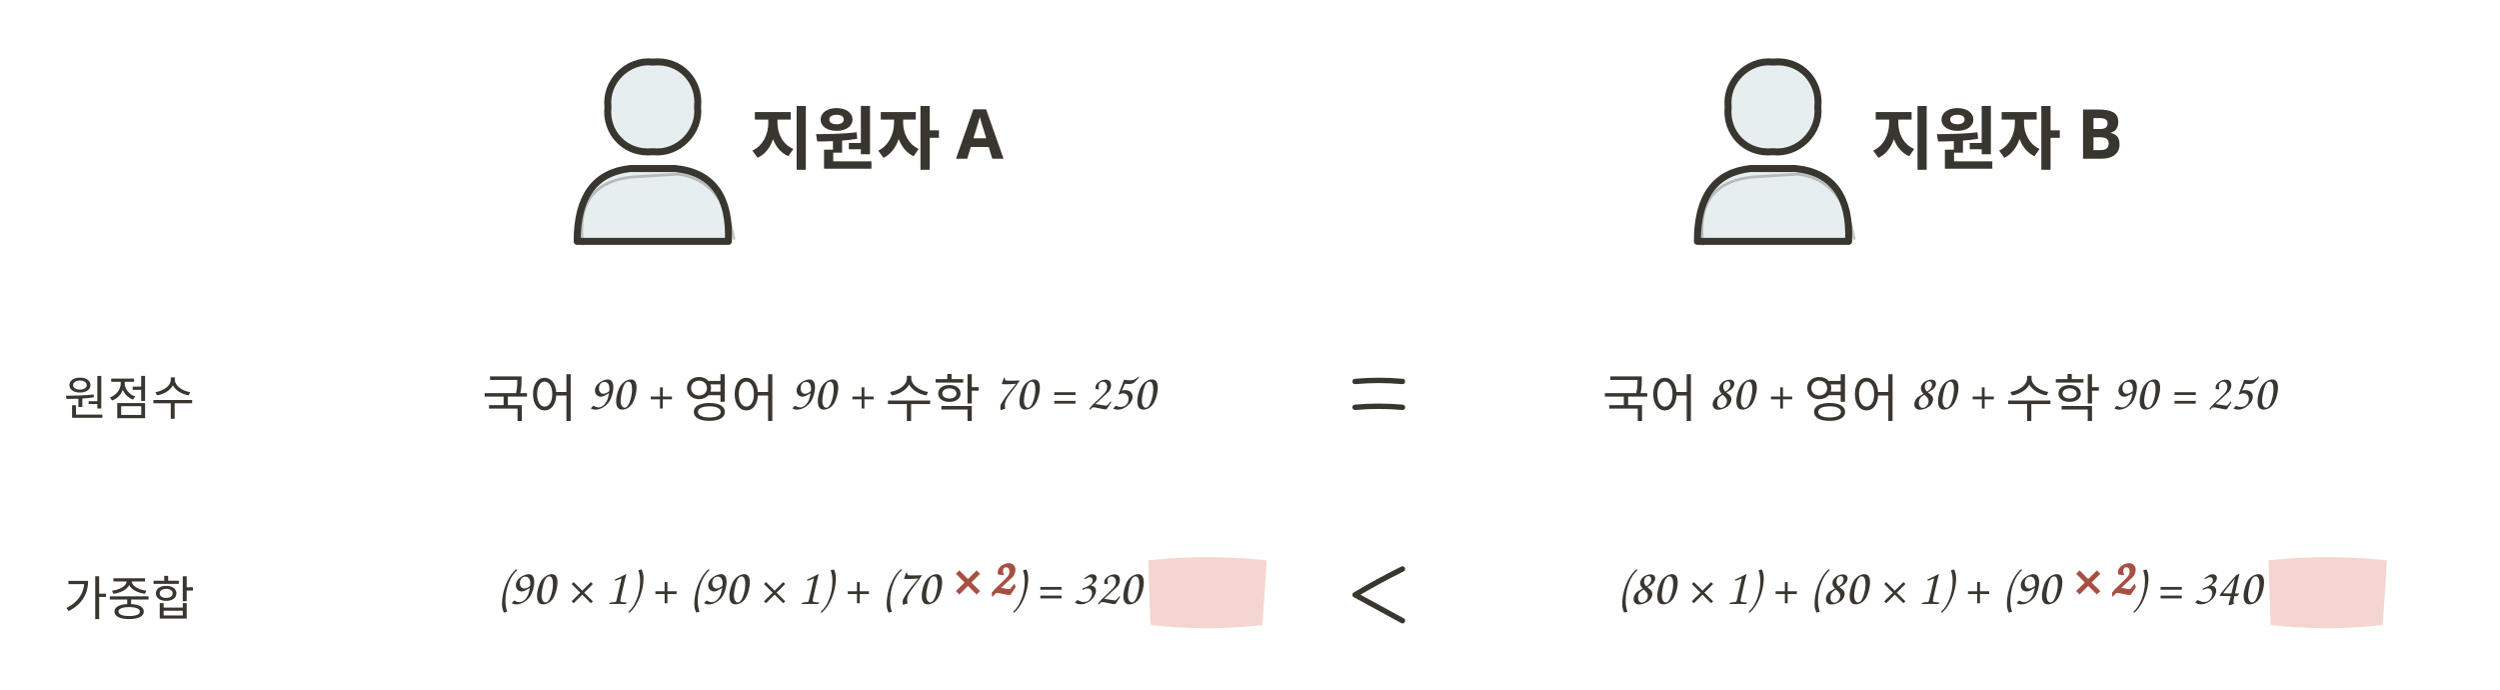
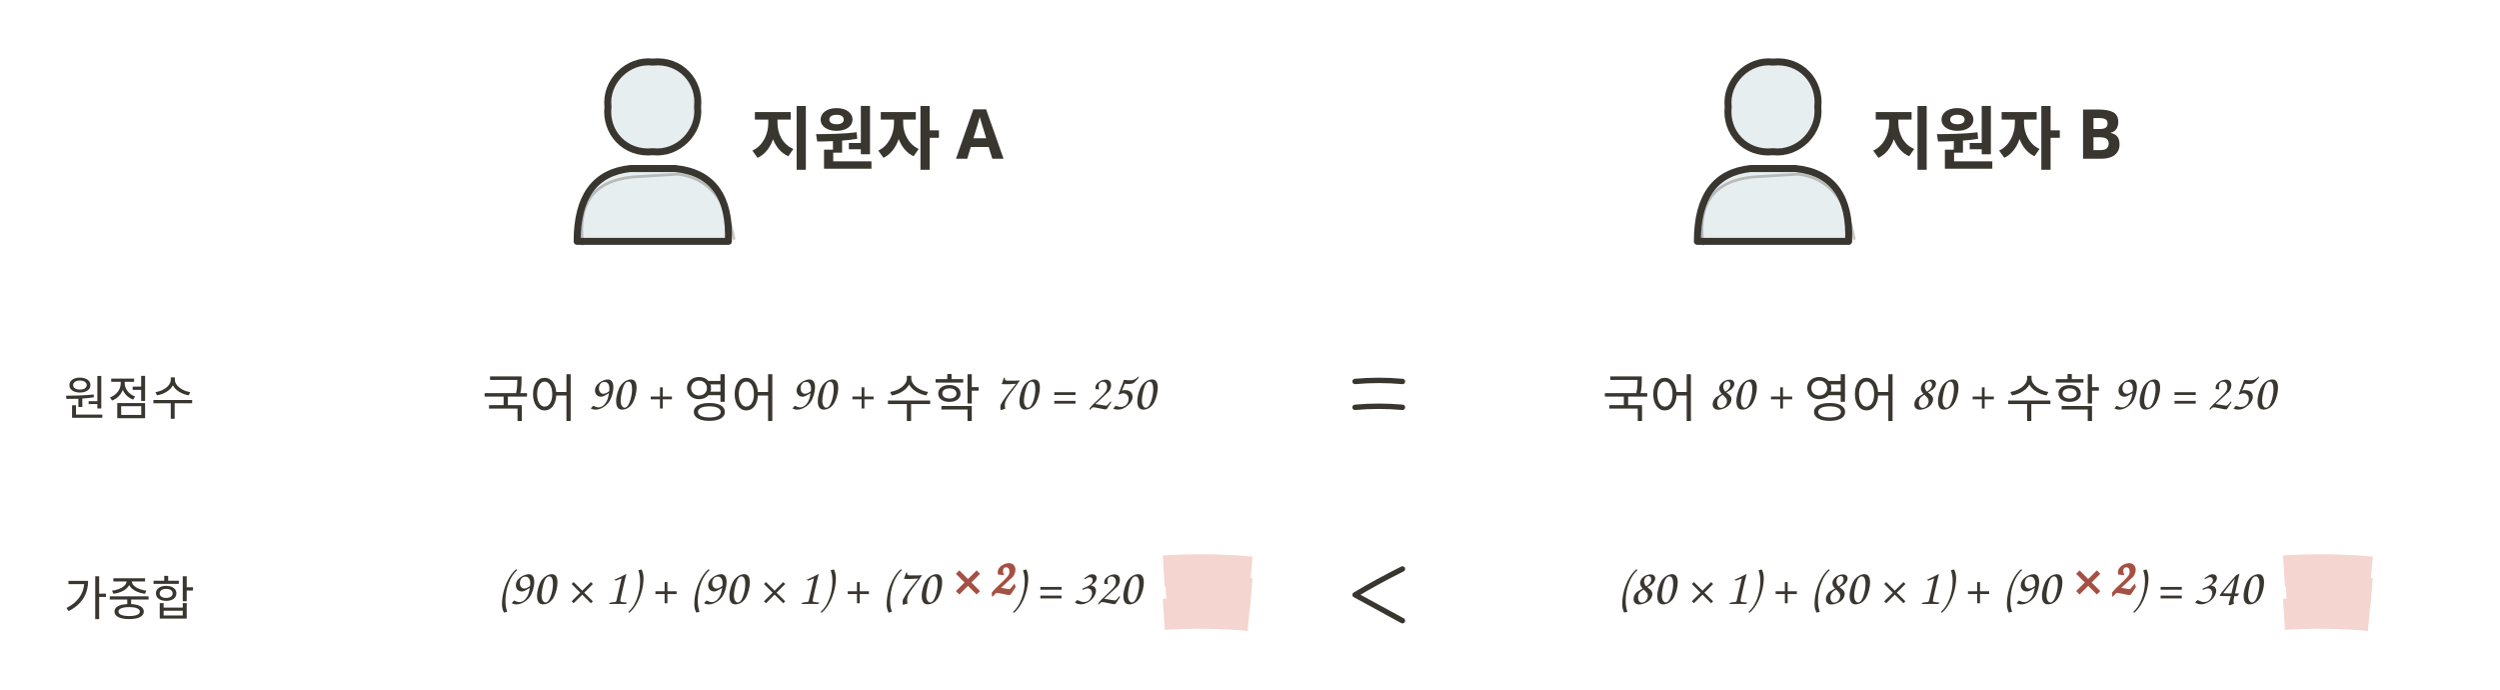
<svg xmlns="http://www.w3.org/2000/svg" width="1160" height="320" viewBox="-120 0 1160 320" role="img" aria-labelledby="title desc">
  <style>
    text { fill: #393630; text-anchor: middle; dominant-baseline: central; }
    .word { font-family: 'Apple SD Gothic Neo', 'Noto Sans KR', 'Malgun Gothic', sans-serif; font-size: 22px; font-weight: 500; }
    .heading { font-size: 32px; font-weight: 600; }
    .math { font-family: 'Chalkboard SE', 'Segoe Print', 'Apple SD Gothic Neo', 'Noto Sans KR', 'Malgun Gothic', cursive; font-size: 24px; font-weight: 500; }
    .caption { font-size: 18px; fill: #716c64; }
    .ink { fill: none; stroke: #393630; stroke-width: 2.5; stroke-linecap: round; stroke-linejoin: round; }
    .echo { fill: none; stroke: #393630; stroke-width: 1; opacity: .28; stroke-linecap: round; }
  </style>
  <defs>
    <g id="person">
      <path d="M0 -24 C10 -25 17 -17 16 -8 C17 1 9 9 0 8 C-10 9 -17 1 -16 -8 C-17 -17 -9 -25 0 -24 Z" fill="#e7eef0" stroke="#393630" stroke-width="2.5" />
      <path class="ink" d="M-27 40 Q-27 16 -8 14 L8 14 Q28 16 27 40 Z" style="fill: #e7eef0;" />
      <path class="echo" d="M-25 41 Q-28 19 -7 17 L9 16 Q25 18 29 39" />
    </g>
  </defs>
  <text class="word" x="-60" y="183">원점수</text>
  <text class="word" x="-60" y="276">가중합</text>
  <use href="#person" transform="translate(183 60) scale(1.3)" />
  <use href="#person" transform="translate(703 60) scale(1.3)" />
  <text class="word heading" x="287" y="62">지원자 A</text>
  <text class="word heading" x="807" y="62">지원자 B</text>
  <text class="math" x="260" y="183">국어 90 + 영어 90 + 수학 70 = 250</text>
  <text class="math" x="780" y="183">국어 80 + 영어 80 + 수학 90 = 250</text>
  <path class="ink" d="M509 177 Q520 176 531 177 M509 189 Q520 188 531 189" />
-   <path d="M413 260 Q440 257 468 260 L466 290 Q441 293 414 290 Z" fill="#f5d5cf" />
-   <path d="M933 260 Q960 257 988 260 L986 290 Q961 293 934 290 Z" fill="#f5d5cf" />
+   <g fill="none" stroke="#f5d5cf" stroke-width="14.40" stroke-linecap="butt" stroke-linejoin="round">
+     <path d="M420.20 264.92 Q440.50 263.62 460.80 265.42" />
+     <path d="M421.20 275.00 Q441.00 273.70 460.80 275.50" />
+     <path d="M420.20 285.08 Q440.00 283.78 459.80 285.58" />
+   </g>
+   <g fill="none" stroke="#f5d5cf" stroke-width="14.40" stroke-linecap="butt" stroke-linejoin="round">
+     <path d="M940.20 264.92 Q960.50 263.62 980.80 265.42" />
+     <path d="M941.20 275.00 Q961.00 273.70 980.80 275.50" />
+     <path d="M940.20 285.08 Q960.00 283.78 979.80 285.58" />
+   </g>
  <text class="math" x="260" y="276">(90 × 1) + (90 × 1) + (70 <tspan fill="#a65043" font-weight="700" dominant-baseline="auto" alignment-baseline="baseline" baseline-shift="0">× 2</tspan>) = 320</text>
  <text class="math" x="780" y="276">(80 × 1) + (80 × 1) + (90 <tspan fill="#a65043" font-weight="700" dominant-baseline="auto" alignment-baseline="baseline" baseline-shift="0">× 2</tspan>) = 340</text>
  <path class="ink" d="M531 264 Q519 270 509 276 Q520 282 531 288" />
</svg>
